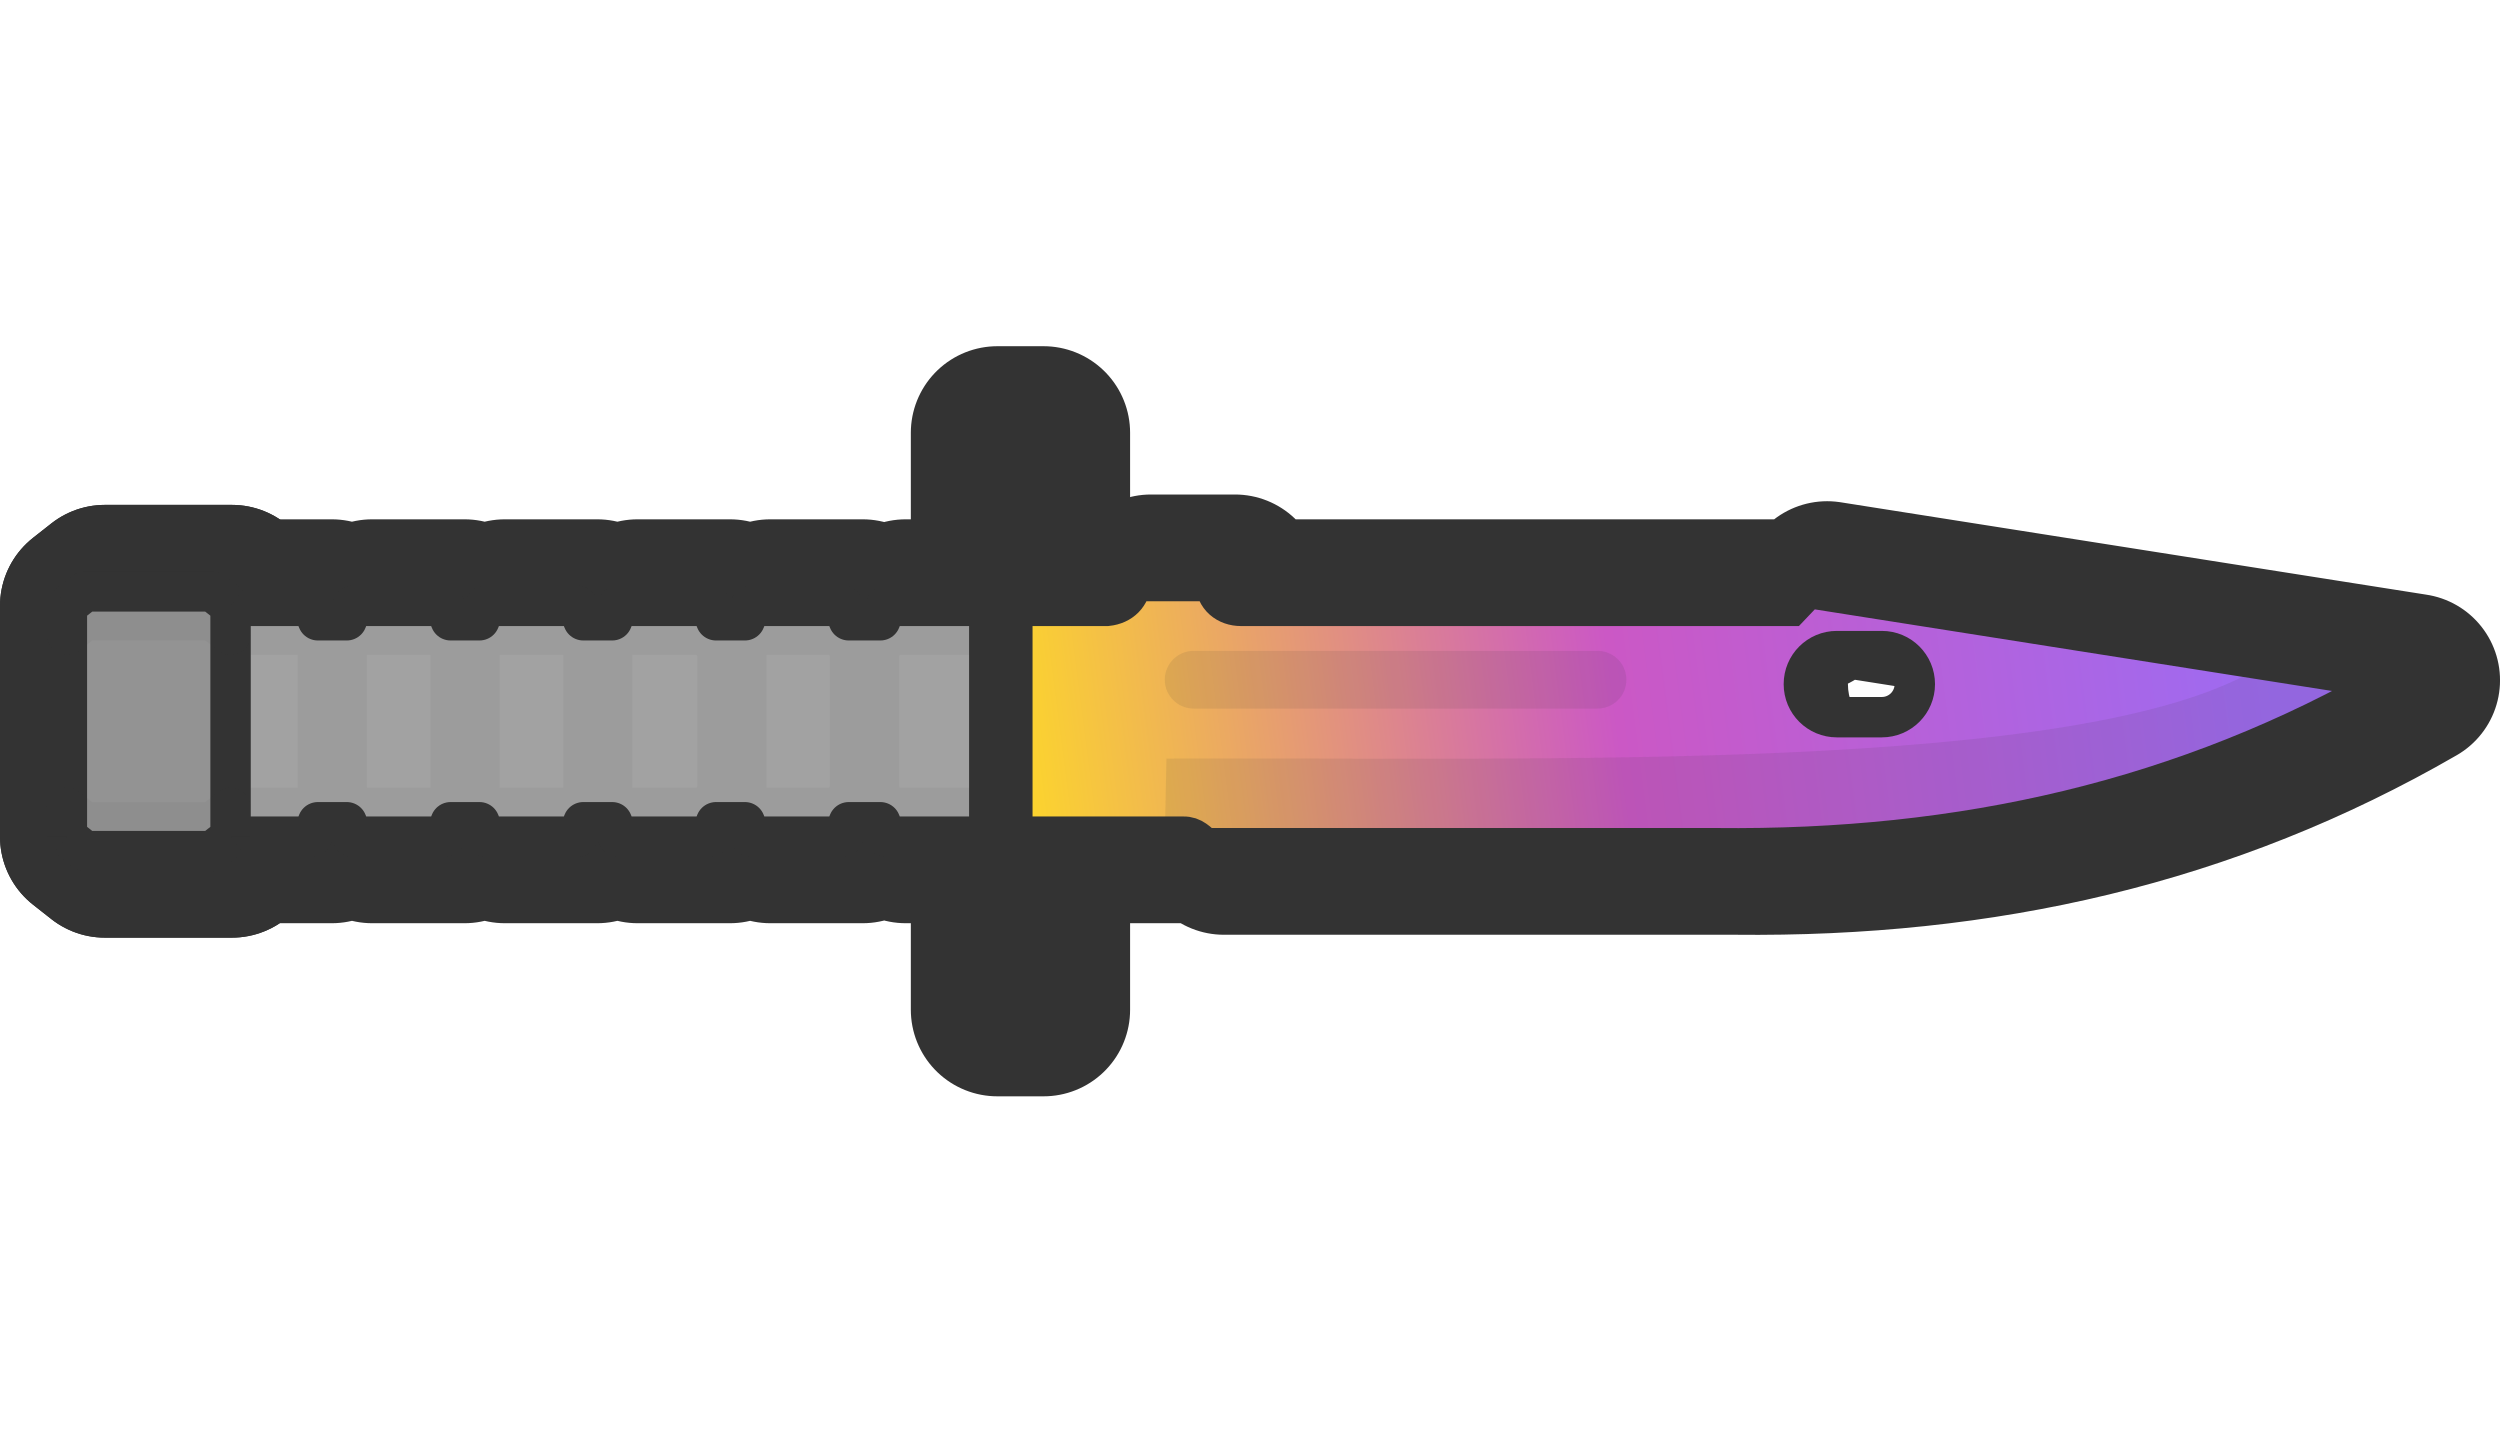
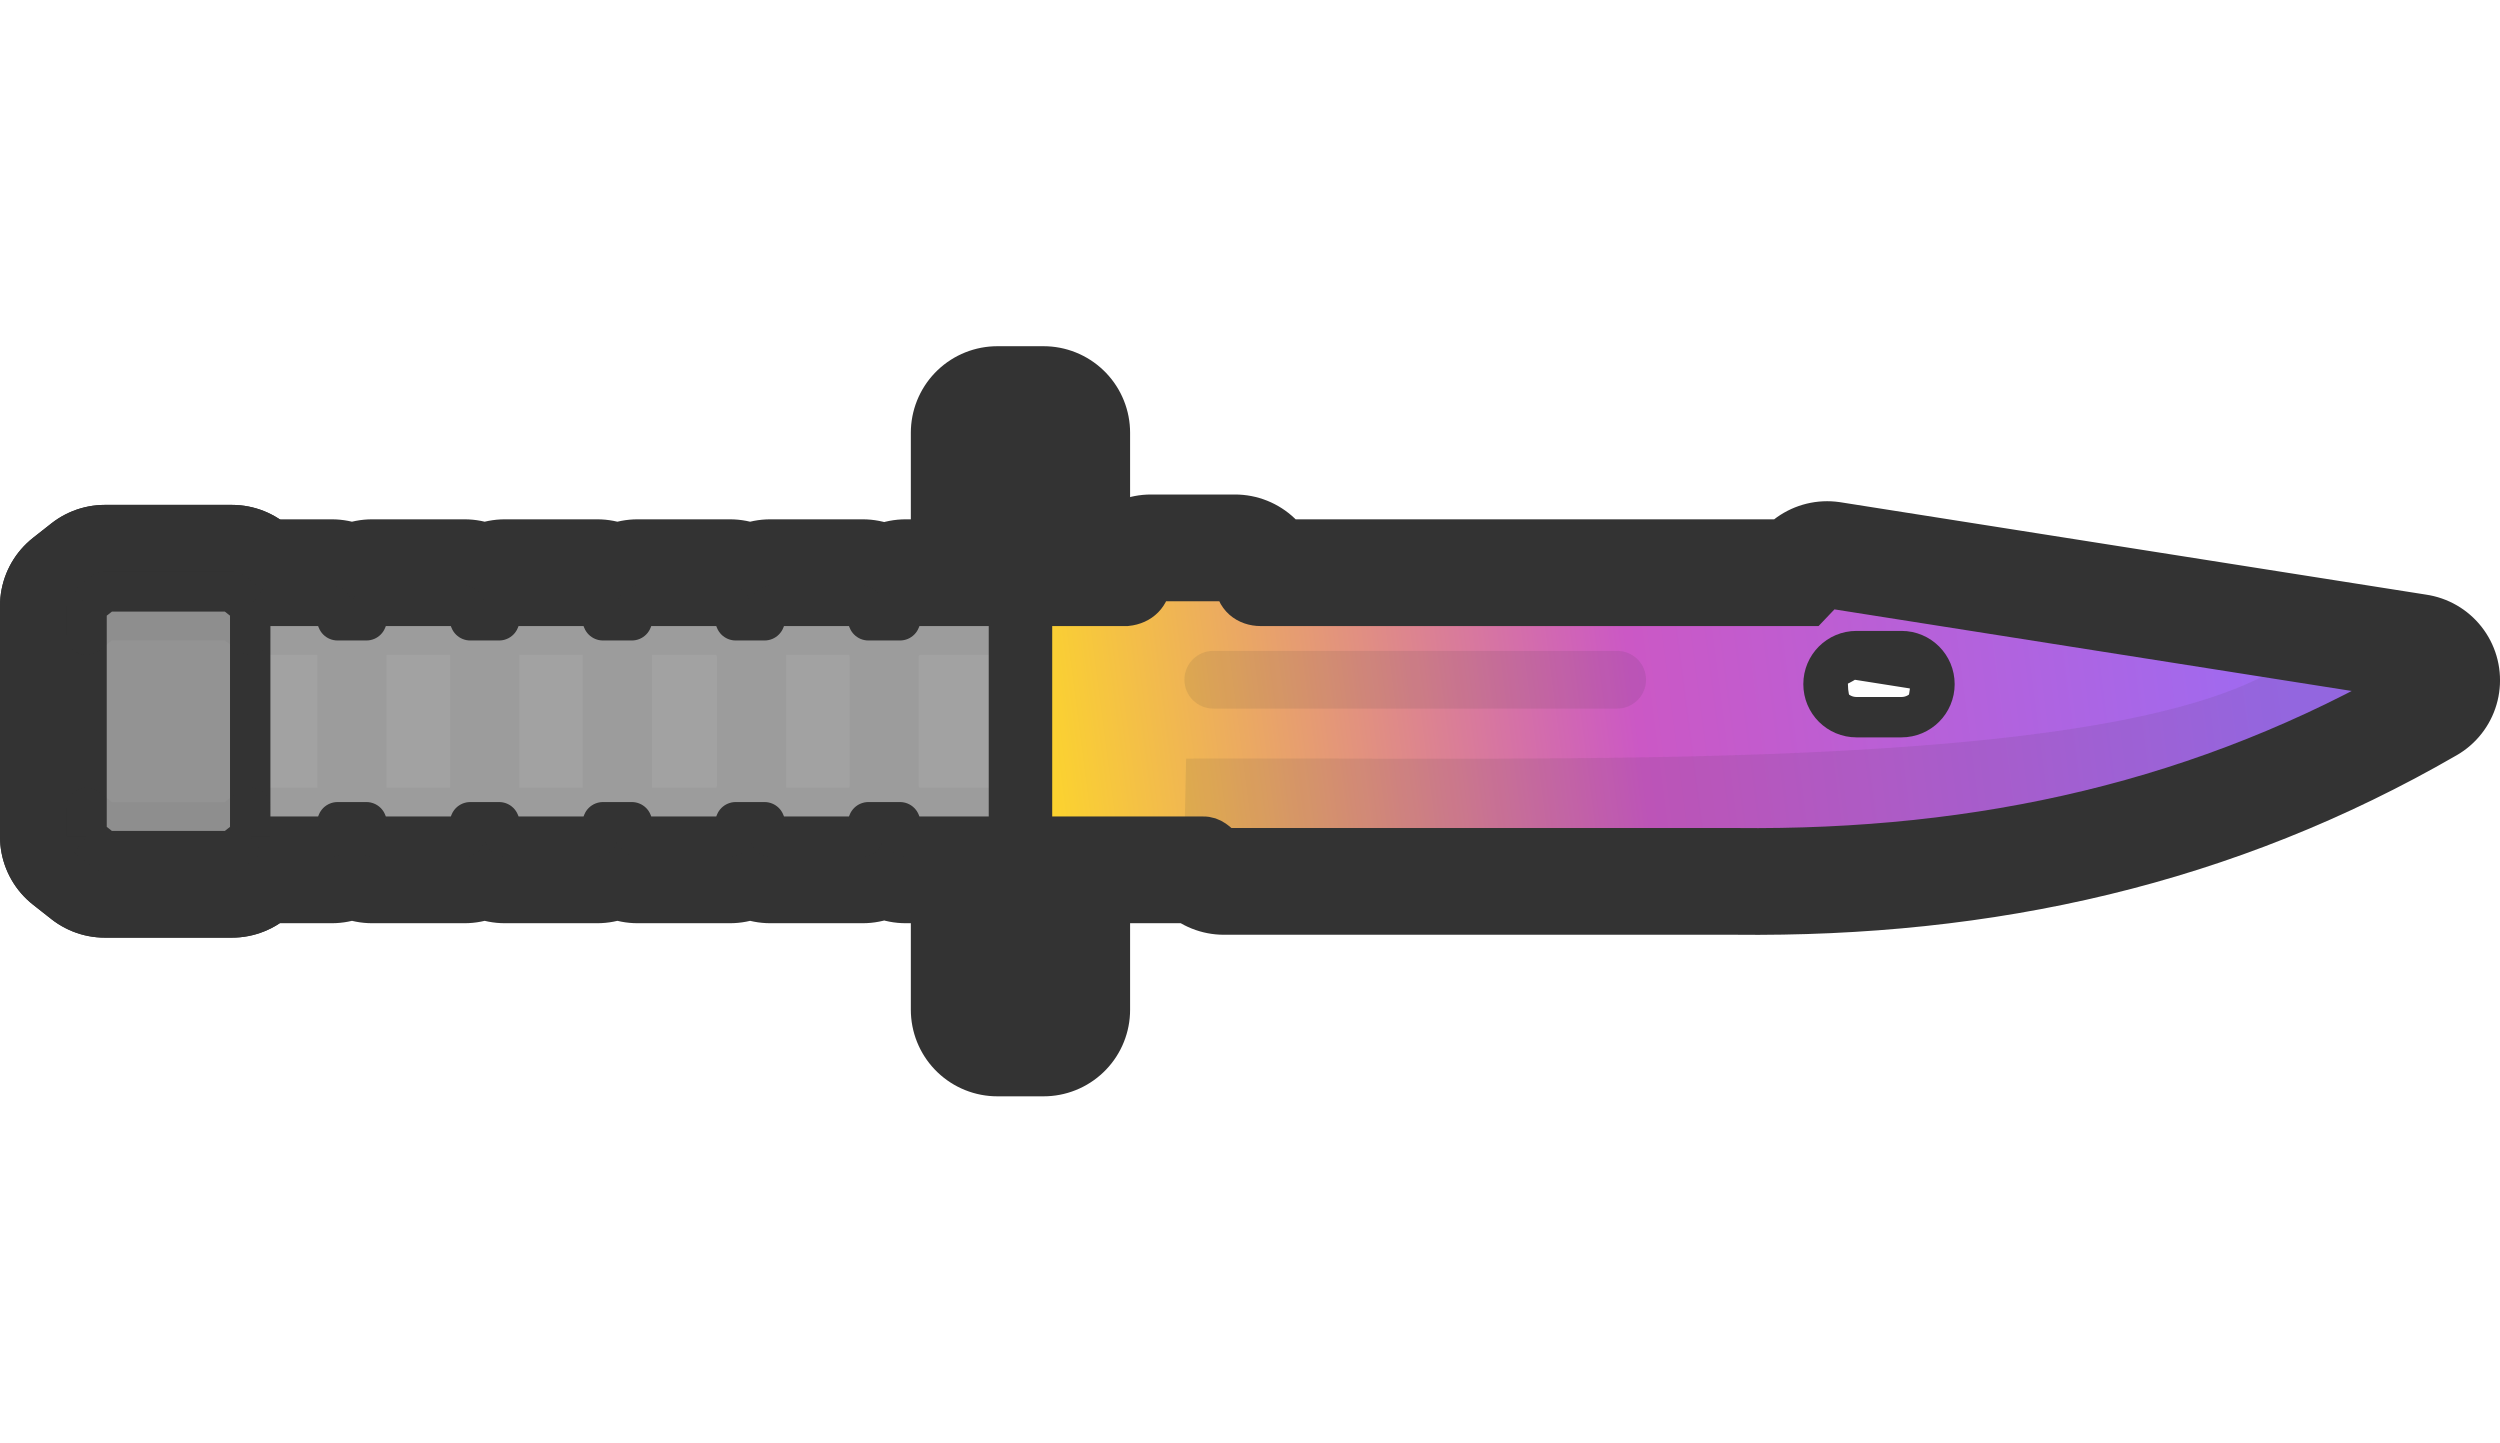
<svg xmlns="http://www.w3.org/2000/svg" xmlns:xlink="http://www.w3.org/1999/xlink" width="433.265mm" height="250mm" viewBox="0 0 433.265 250" version="1.1" id="svg5" xml:space="preserve">
  <defs id="defs2">
    <linearGradient id="linearGradient3">
      <stop style="stop-color:#ffdc24;stop-opacity:1;" offset="0" id="stop3" />
      <stop style="stop-color:#cb58c5;stop-opacity:1;" offset="0.491" id="stop5" />
      <stop style="stop-color:#9d6bf2;stop-opacity:1;" offset="1" id="stop7" />
    </linearGradient>
    <linearGradient xlink:href="#linearGradient3" id="linearGradient2" x1="199.664" y1="389.5" x2="421.343" y2="360.866" gradientUnits="userSpaceOnUse" />
  </defs>
  <g id="layer1">
    <g id="g1" transform="translate(77.85347,175.0096)">
      <path id="rect1-8-6" style="fill:none;fill-opacity:1;stroke:#333333;stroke-width:30;stroke-linecap:round;stroke-linejoin:round;stroke-dasharray:none" d="m -59.678,-72.51 -3.176,2.5 v 40 l 3.176,2.5 v 5.2e-4 h 22.013 v -5.2e-4 l 3.176,-2.5 h 14.136 l 1,-2.5 h 5 l 1,2.5 H 2.646 l 1,-2.5 h 5 l 1,2.5 h 16.001 l 1,-2.5 h 5 l 1,2.5 h 16.001 l 1,-2.5 h 5 l 1,2.5 h 16.001 l 1,-2.5 h 5.471 l 1,2.5 H 97.453 V -70.01 H 79.117 l -1,2.5 h -5.471 l -1,-2.5 h -16.001 l -1,2.5 h -5 l -1,-2.5 h -16.001 l -1,2.5 h -5 l -1,-2.5 H 9.645 l -1,2.5 h -5 l -1,-2.5 h -16.001 l -1,2.5 h -5 l -1,-2.5 h -14.136 l -3.176,-2.5 z" />
      <path style="fill:none;fill-opacity:1;stroke:#333333;stroke-width:30;stroke-linecap:butt;stroke-linejoin:round;stroke-dasharray:none;stroke-opacity:1" d="m -34.49,-30.009 v -40 l -3.176,-2.5 h -22.013 l -3.176,2.5 v 40 l 3.176,2.5 h 22.013 z" id="path3-2-5" />
      <rect style="fill:none;fill-opacity:1;stroke:#333333;stroke-width:30;stroke-linecap:round;stroke-linejoin:round;stroke-dasharray:none;stroke-opacity:1" id="rect2-0-4" width="8" height="100" x="94.999" y="-100.01" />
      <path id="path2-8-1" style="fill:none;fill-opacity:1;stroke:#333333;stroke-width:30;stroke-linecap:butt;stroke-linejoin:round;stroke-dasharray:none;stroke-opacity:1" d="m 121.616,-74.31 c -0.158,2.425 -1.742,4.039 -4.203,4.3 H 97.146 l 0.525,40 h 32.94 c 1.631,-0.046 2.449,1.013 3.648,2 h 88.676 c 42.59,0.466 81.412,-8.255 117.48,-29.107 l -101.619,-16.029 -2.983,3.136 h -95.192 c -2.338,0.001 -4.434,-1.483 -4.444,-4.3 z m 122.284,12.139 h 7.775 c 3.173,0 5.727,2.554 5.727,5.726 0,3.173 -2.554,5.727 -5.727,5.727 h -7.775 c -3.173,0 -5.727,-2.554 -5.727,-5.727 0,-3.173 2.554,-5.726 5.727,-5.726 z" />
    </g>
-     <g id="g2" transform="translate(8.094009)">
+     <g id="g2" transform="translate(11.49994)">
      <path id="rect1-8" style="fill:#a2a2a2;fill-opacity:1;stroke:#333333;stroke-width:7;stroke-linecap:round;stroke-linejoin:round;stroke-dasharray:none" d="m 6.675,102.5 -3.176,2.5 v 40 l 3.176,2.5 v 5.2e-4 h 22.013 v -5.2e-4 l 3.176,-2.5 h 14.136 l 1,-2.5 h 5 l 1,2.5 h 16.001 l 1,-2.5 h 5 l 1,2.5 H 91.999 l 1,-2.5 h 5 l 1,2.5 h 16.001 l 1,-2.5 h 5 l 1,2.5 h 16.001 l 1,-2.5 h 5.471 l 1,2.5 h 18.336 v -40 h -18.336 l -1,2.5 h -5.471 l -1,-2.5 h -16.001 l -1,2.5 h -5 l -1,-2.5 H 98.999 l -1,2.5 h -5 l -1,-2.5 H 75.999 l -1,2.5 h -5 l -1,-2.5 H 52.999 l -1,2.5 h -5 l -1,-2.5 H 31.863 l -3.176,-2.5 z" />
      <path id="path1-0" style="fill:none;fill-opacity:0.051;stroke:#333333;stroke-width:7;stroke-linecap:round;stroke-linejoin:round;stroke-dasharray:none;stroke-opacity:0.05" d="m 31.863,105 v 5 h 14.136 l 1,2.5 v 25.001 l -1,2.5 H 31.863 v 5 h 14.136 l 1,-2.5 h 5 l 0.999,2.5 H 68.999 l 1,-2.5 h 5 l 0.999,2.5 H 91.999 l 1,-2.5 h 5 l 0.999,2.5 h 16.001 l 1,-2.5 h 5 l 0.999,2.5 h 16.001 l 1,-2.5 h 5.471 l 0.999,2.5 h 18.336 v -5 h -18.336 l -0.999,-2.5 h -0.235 v -25.001 h 0.235 l 0.999,-2.5 h 18.336 v -5 h -18.336 l -0.999,2.5 h -5.471 l -1,-2.5 h -16.001 l -0.999,2.5 h -5 l -1,-2.5 H 98.999 l -0.999,2.5 h -5 l -1,-2.5 H 75.999 l -0.999,2.5 h -5 L 68.999,105 H 52.999 l -0.999,2.5 h -5 l -1,-2.5 z m 21.135,5 H 68.999 l 1,2.5 v 25.001 l -1,2.5 H 52.999 l -0.999,-2.5 v -25.001 z m 23,0 H 91.999 l 1,2.5 v 25.001 l -1,2.5 H 75.999 l -0.999,-2.5 v -25.001 z m 23,0 h 16.001 l 1,2.5 h 0.263 v 25.001 h -0.263 l -1,2.5 H 98.999 l -0.999,-2.5 v -25.001 z m 23,0 h 16.001 l 1,2.5 h 0.235 v 25.001 h -0.235 l -1,2.5 h -16.001 l -0.999,-2.5 h 0.263 v -25.001 h -0.263 z" />
      <path style="fill:#939393;fill-opacity:1;stroke:#333333;stroke-width:7;stroke-linecap:butt;stroke-linejoin:bevel;stroke-dasharray:none;stroke-opacity:1" d="m 31.863,145 v -40 l -3.176,-2.5 H 6.675 l -3.176,2.5 v 40 l 3.176,2.5 h 22.013 z" id="path3-2" />
      <g id="g4-4" transform="translate(-35.85802,-246.9999)">
        <path id="path2-8" style="fill:url(#linearGradient2);fill-opacity:1;stroke:#333333;stroke-width:7;stroke-linecap:butt;stroke-linejoin:miter;stroke-dasharray:none;stroke-opacity:1" d="m 223.827,347.7 c -0.158,2.425 -1.742,4.039 -4.203,4.3 h -20.266 l 0.525,40 h 32.94 c 1.631,-0.046 2.449,1.013 3.648,2 h 88.676 c 42.59,0.466 81.412,-8.255 117.48,-29.107 l -101.619,-16.029 -2.983,3.136 h -95.192 c -2.338,10e-4 -4.434,-1.483 -4.444,-4.3 z m 122.284,12.139 h 7.775 c 3.173,0 5.727,2.554 5.727,5.726 0,3.173 -2.554,5.727 -5.727,5.727 h -7.775 c -3.173,0 -5.727,-2.554 -5.727,-5.727 0,-3.173 2.554,-5.726 5.727,-5.726 z" />
        <path style="fill:#333333;fill-opacity:0.1;stroke:#000000;stroke-width:0;stroke-linecap:butt;stroke-linejoin:miter;stroke-dasharray:none;stroke-opacity:1" d="m 229.916,378.466 -0.286,13.534 6.84,2 118.992,-1.322 43.928,-8.835 37.036,-15.499 -15.083,-7.478 -1.547,1.507 c -30.035,18.969 -126.414,15.779 -189.88,16.094 z" id="path4-3" />
        <rect style="fill:#333333;fill-opacity:0.102;stroke:#333333;stroke-width:0;stroke-linecap:round;stroke-linejoin:round;stroke-dasharray:none;stroke-opacity:1" id="rect4-9" width="80" height="10" x="229.629" y="359.8" ry="5" />
      </g>
      <rect style="fill:#333333;fill-opacity:1;stroke:#333333;stroke-width:3;stroke-linecap:round;stroke-linejoin:round;stroke-dasharray:none;stroke-opacity:1" id="rect2-0" width="8" height="100" x="161.353" y="75" />
      <path style="fill:none;fill-opacity:0.05;stroke:#333333;stroke-width:7;stroke-linecap:butt;stroke-linejoin:round;stroke-dasharray:none;stroke-opacity:0.05" d="m 3.5,105 3.176,-2.5 h 22.013 l 3.176,2.5 m -28.364,0 v 5 l 3.176,-2.5 h 22.013 l 3.176,2.5 v -5" id="path5-5" />
      <path style="fill:none;fill-opacity:0.05;stroke:#333333;stroke-width:7;stroke-linecap:butt;stroke-linejoin:round;stroke-dasharray:none;stroke-opacity:0.05" d="m 3.5,145 3.176,2.5 h 22.013 l 3.176,-2.5 m -28.364,0 v -5 l 3.176,2.5 h 22.013 l 3.176,-2.5 v 5" id="path5-6-2" />
    </g>
  </g>
</svg>
